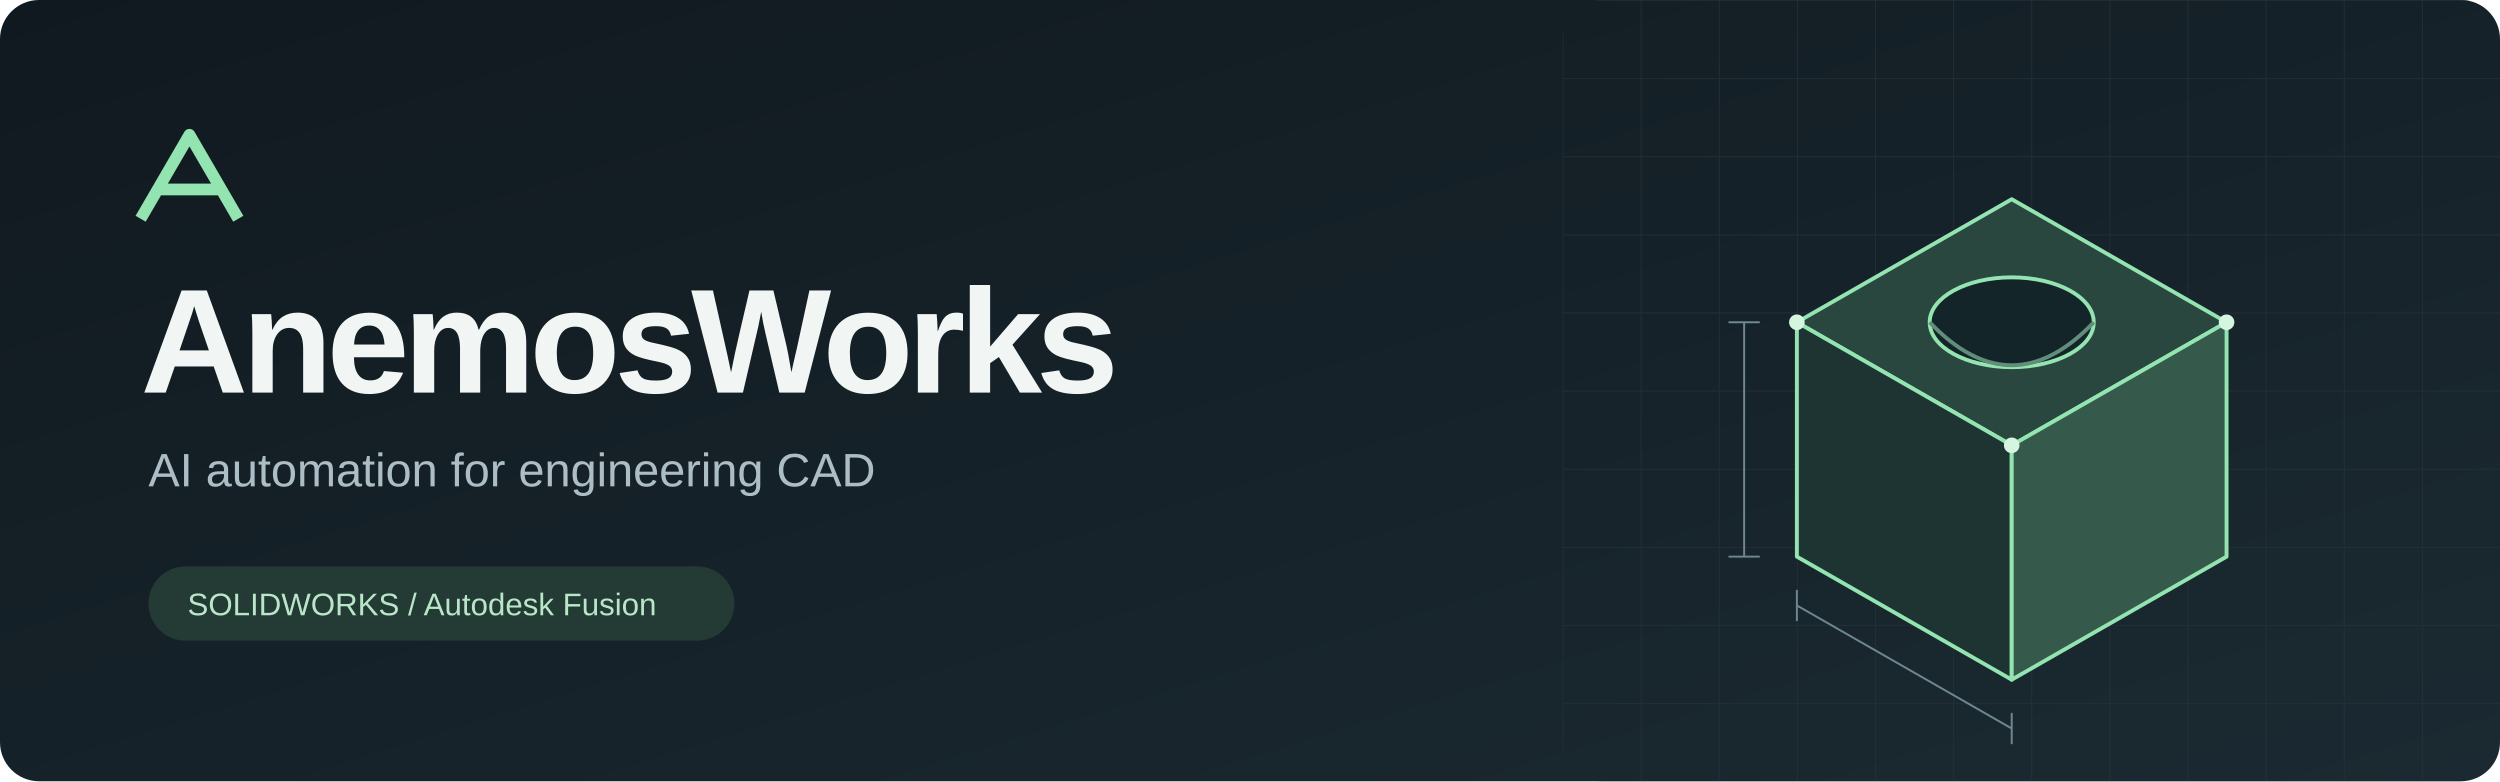
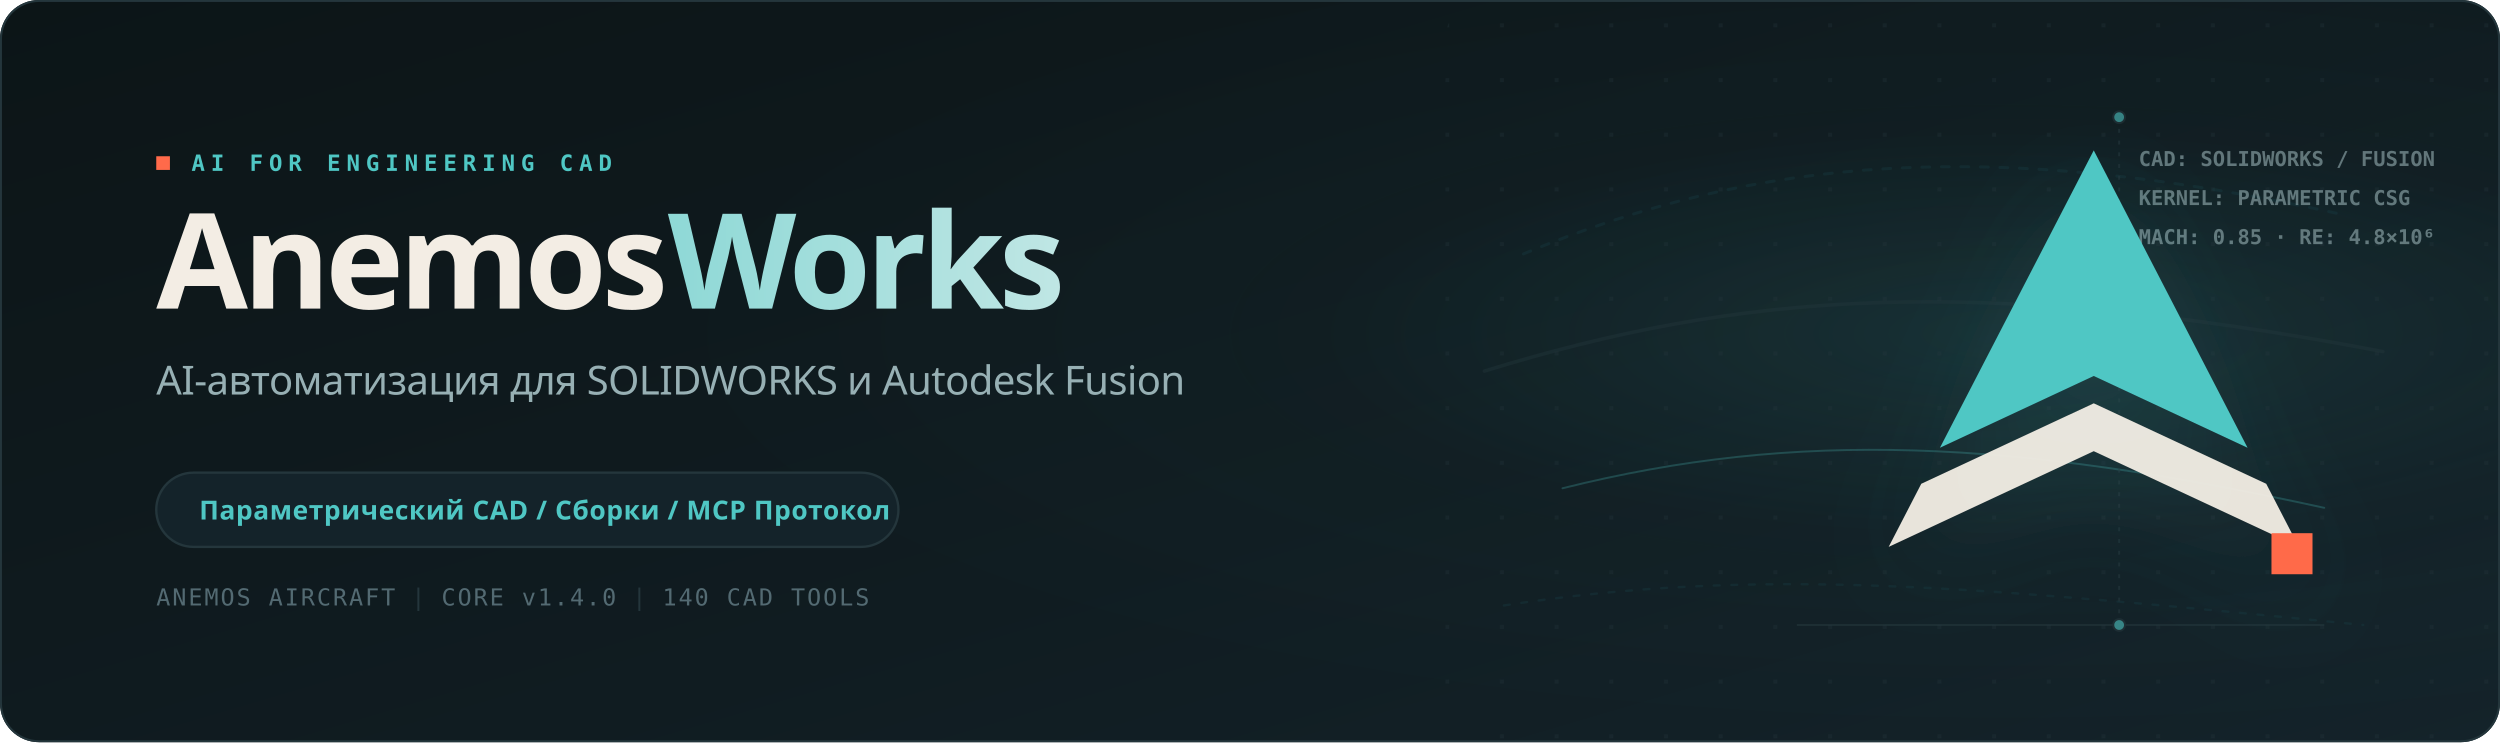
- <svg xmlns="http://www.w3.org/2000/svg" width="1280" height="400" viewBox="0 0 1280 400" role="img" aria-labelledby="title desc">
+ <svg xmlns="http://www.w3.org/2000/svg" viewBox="0 0 1280 380" width="1280" height="380" role="img" aria-label="AnemosWorks — AI automation for SOLIDWORKS and Autodesk Fusion">
  <defs>
-     <pattern id="grid" width="40" height="40" patternUnits="userSpaceOnUse">
-       <path d="M 40 0 H 0 V 40" fill="none" stroke="#29333c" stroke-width="1" />
+     <linearGradient id="bg" x1="0%" y1="0%" x2="100%" y2="100%">
+       <stop offset="0%" stop-color="#0C1517" />
+       <stop offset="60%" stop-color="#101C21" />
+       <stop offset="100%" stop-color="#14232A" />
+     </linearGradient>
+     <linearGradient id="breeze-grad" x1="0%" y1="0%" x2="100%" y2="0%">
+       <stop offset="0%" stop-color="#4FC7C4" />
+       <stop offset="100%" stop-color="#BFE6E4" />
+     </linearGradient>
+     <radialGradient id="ambient-breeze" cx="80%" cy="45%" r="55%">
+       <stop offset="0%" stop-color="#4FC7C4" stop-opacity="0.12" />
+       <stop offset="50%" stop-color="#4FC7C4" stop-opacity="0.02" />
+       <stop offset="100%" stop-color="#4FC7C4" stop-opacity="0" />
+     </radialGradient>
+     <pattern id="dot-grid" width="28" height="28" patternUnits="userSpaceOnUse">
+       <rect x="12" y="12" width="2" height="2" fill="#24363C" opacity="0.6" />
    </pattern>
-     <linearGradient id="bg" x2="1" y2="1">
-       <stop stop-color="#10191f" />
-       <stop offset="1" stop-color="#1b2a32" />
-     </linearGradient>
+     <filter id="mark-shadow" x="-30%" y="-30%" width="160%" height="160%">
+       <feDropShadow dx="0" dy="16" stdDeviation="24" flood-color="#000000" flood-opacity="0.6" />
+       <feDropShadow dx="0" dy="4" stdDeviation="8" flood-color="#4FC7C4" flood-opacity="0.12" />
+     </filter>
  </defs>
-   <rect width="1280" height="400" rx="20" fill="url(#bg)" />
-   <rect x="800" width="480" height="400" rx="20" fill="url(#grid)" opacity=".6" />
-   <path d="M72 112 L97 69 L122 112 M82 97 H112" fill="none" stroke="#94e4b1" stroke-width="6" stroke-linejoin="round" />
-   <text x="72" y="201" fill="#f1f6f4" font-family="Segoe UI,Arial,sans-serif" font-size="76" font-weight="600" letter-spacing="-3">AnemosWorks</text>
-   <text x="76" y="249" fill="#adbdc5" font-family="Segoe UI,Arial,sans-serif" font-size="24">AI automation for engineering CAD</text>
-   <rect x="76" y="290" width="300" height="38" rx="19" fill="#243a34" />
-   <text x="96" y="315" fill="#b9e6c9" font-family="Segoe UI,Arial,sans-serif" font-size="16">SOLIDWORKS  /  Autodesk Fusion</text>
-   <g transform="translate(920 140)" stroke="#94e4b1" stroke-width="2" stroke-linejoin="round">
-     <path d="M0 25 L110 -38 L220 25 L110 88 Z" fill="#29463f" />
-     <path d="M0 25 V145 L110 208 V88 Z" fill="#1d3432" />
-     <path d="M110 88 L220 25 V145 L110 208 Z" fill="#35594b" />
-     <ellipse cx="110" cy="25" rx="42" ry="23" fill="#14252a" />
-     <path d="M68 25 Q110 69 152 25" fill="none" stroke="#608e7b" />
-     <path d="M-27 25 V145 M-35 25 H-19 M-35 145 H-19 M0 170 L110 233 M0 162 V178 M110 225 V241" fill="none" stroke="#6e8793" stroke-width="1" />
-     <circle cx="0" cy="25" r="4" fill="#d4f5df" stroke="none" />
-     <circle cx="110" cy="88" r="4" fill="#d4f5df" stroke="none" />
-     <circle cx="220" cy="25" r="4" fill="#d4f5df" stroke="none" />
+   <rect width="1280" height="380" rx="20" fill="url(#bg)" />
+   <rect width="1280" height="380" rx="20" fill="url(#ambient-breeze)" />
+   <g opacity="0.5">
+     <rect x="740" y="0" width="540" height="380" rx="20" fill="url(#dot-grid)" />
+   </g>
+   <rect x="0.5" y="0.5" width="1279" height="379" rx="19.5" fill="none" stroke="#24363C" stroke-width="1" />
+   <g transform="translate(860, 40)">
+     <g fill="none" stroke-linecap="round" opacity="0.4">
+       <path d="M-80 90 C 40 40, 160 30, 340 70" stroke="#173A40" stroke-width="1.5" stroke-dasharray="4,6" />
+       <path d="M-100 150 C 30 110, 150 100, 360 140" stroke="#24363C" stroke-width="1.8" />
+       <path d="M-60 210 C 60 180, 170 185, 330 220" stroke="#4FC7C4" stroke-width="1" stroke-opacity="0.6" />
+       <path d="M-90 270 C 40 250, 150 260, 350 280" stroke="#173A40" stroke-width="1.2" stroke-dasharray="3,6" />
+     </g>
+     <g stroke="#24363C" stroke-width="1" opacity="0.6">
+       <line x1="225" y1="20" x2="225" y2="280" stroke-dasharray="2,4" />
+       <line x1="60" y1="280" x2="330" y2="280" />
+       <circle cx="225" cy="20" r="3" fill="#4FC7C4" />
+       <circle cx="225" cy="280" r="3" fill="#4FC7C4" />
+     </g>
+     <g font-family="'JetBrains Mono', 'Doto', monospace" font-size="10.5" font-weight="600" fill="#97B0B4" opacity="0.6">
+       <text x="235" y="45">CAD: SOLIDWORKS / FUSION</text>
+       <text x="235" y="65">KERNEL: PARAMETRIC CSG</text>
+       <text x="235" y="85">MACH: 0.85 · RE: 4.8×10⁶</text>
+     </g>
+     <g transform="translate(100, 30) scale(3.5)" filter="url(#mark-shadow)">
+       <polygon points="32,2 54.5,45.5 32,35 9.5,45.5" fill="#4FC7C4" />
+       <polygon points="6.77,50.77 2,60 32,46 62,60 57.23,50.77 32,39" fill="#F3EDE4" fill-opacity="0.95" />
+       <rect x="58" y="58" width="6" height="6" fill="#FF6A4A" />
+     </g>
+   </g>
+   <g transform="translate(80, 80)">
+     <g>
+       <rect x="0" y="0" width="7" height="7" fill="#FF6A4A" />
+       <text x="18" y="7.5" fill="#4FC7C4" font-family="'JetBrains Mono', monospace" font-size="11.5" font-weight="600" letter-spacing="3">AI FOR ENGINEERING CAD</text>
+     </g>
+     <g transform="translate(0, 78)">
+       <text x="0" y="0" font-family="'Unbounded', 'Manrope', system-ui, sans-serif" font-size="68" font-weight="700" letter-spacing="-2.5" fill="#F3EDE4">
+         Anemos<tspan fill="url(#breeze-grad)">Works</tspan>
+       </text>
+     </g>
+     <g transform="translate(0, 122)">
+       <text x="0" y="0" font-family="'Manrope', system-ui, sans-serif" font-size="20.5" font-weight="400" fill="#97B0B4" letter-spacing="-0.3">
+         AI-автоматизация для SOLIDWORKS и Autodesk Fusion
+       </text>
+     </g>
+     <g transform="translate(0, 162)">
+       <rect width="380" height="38" rx="19" fill="#14232A" stroke="#24363C" stroke-width="1.2" />
+       <text x="22" y="24" fill="#4FC7C4" font-family="'Manrope', sans-serif" font-size="13.5" font-weight="600" letter-spacing="0.3">
+         Параметрический CAD  /  Сборки  /  MCP Протокол
+       </text>
+     </g>
+     <g transform="translate(0, 230)">
+       <text x="0" y="0" font-family="'JetBrains Mono', monospace" font-size="12" font-weight="500" fill="#536A72" letter-spacing="1">
+         ANEMOS AIRCRAFT <tspan fill="#24363C">|</tspan> CORE v1.4.0 <tspan fill="#24363C">|</tspan> 140 CAD TOOLS
+       </text>
+     </g>
  </g>
</svg>
